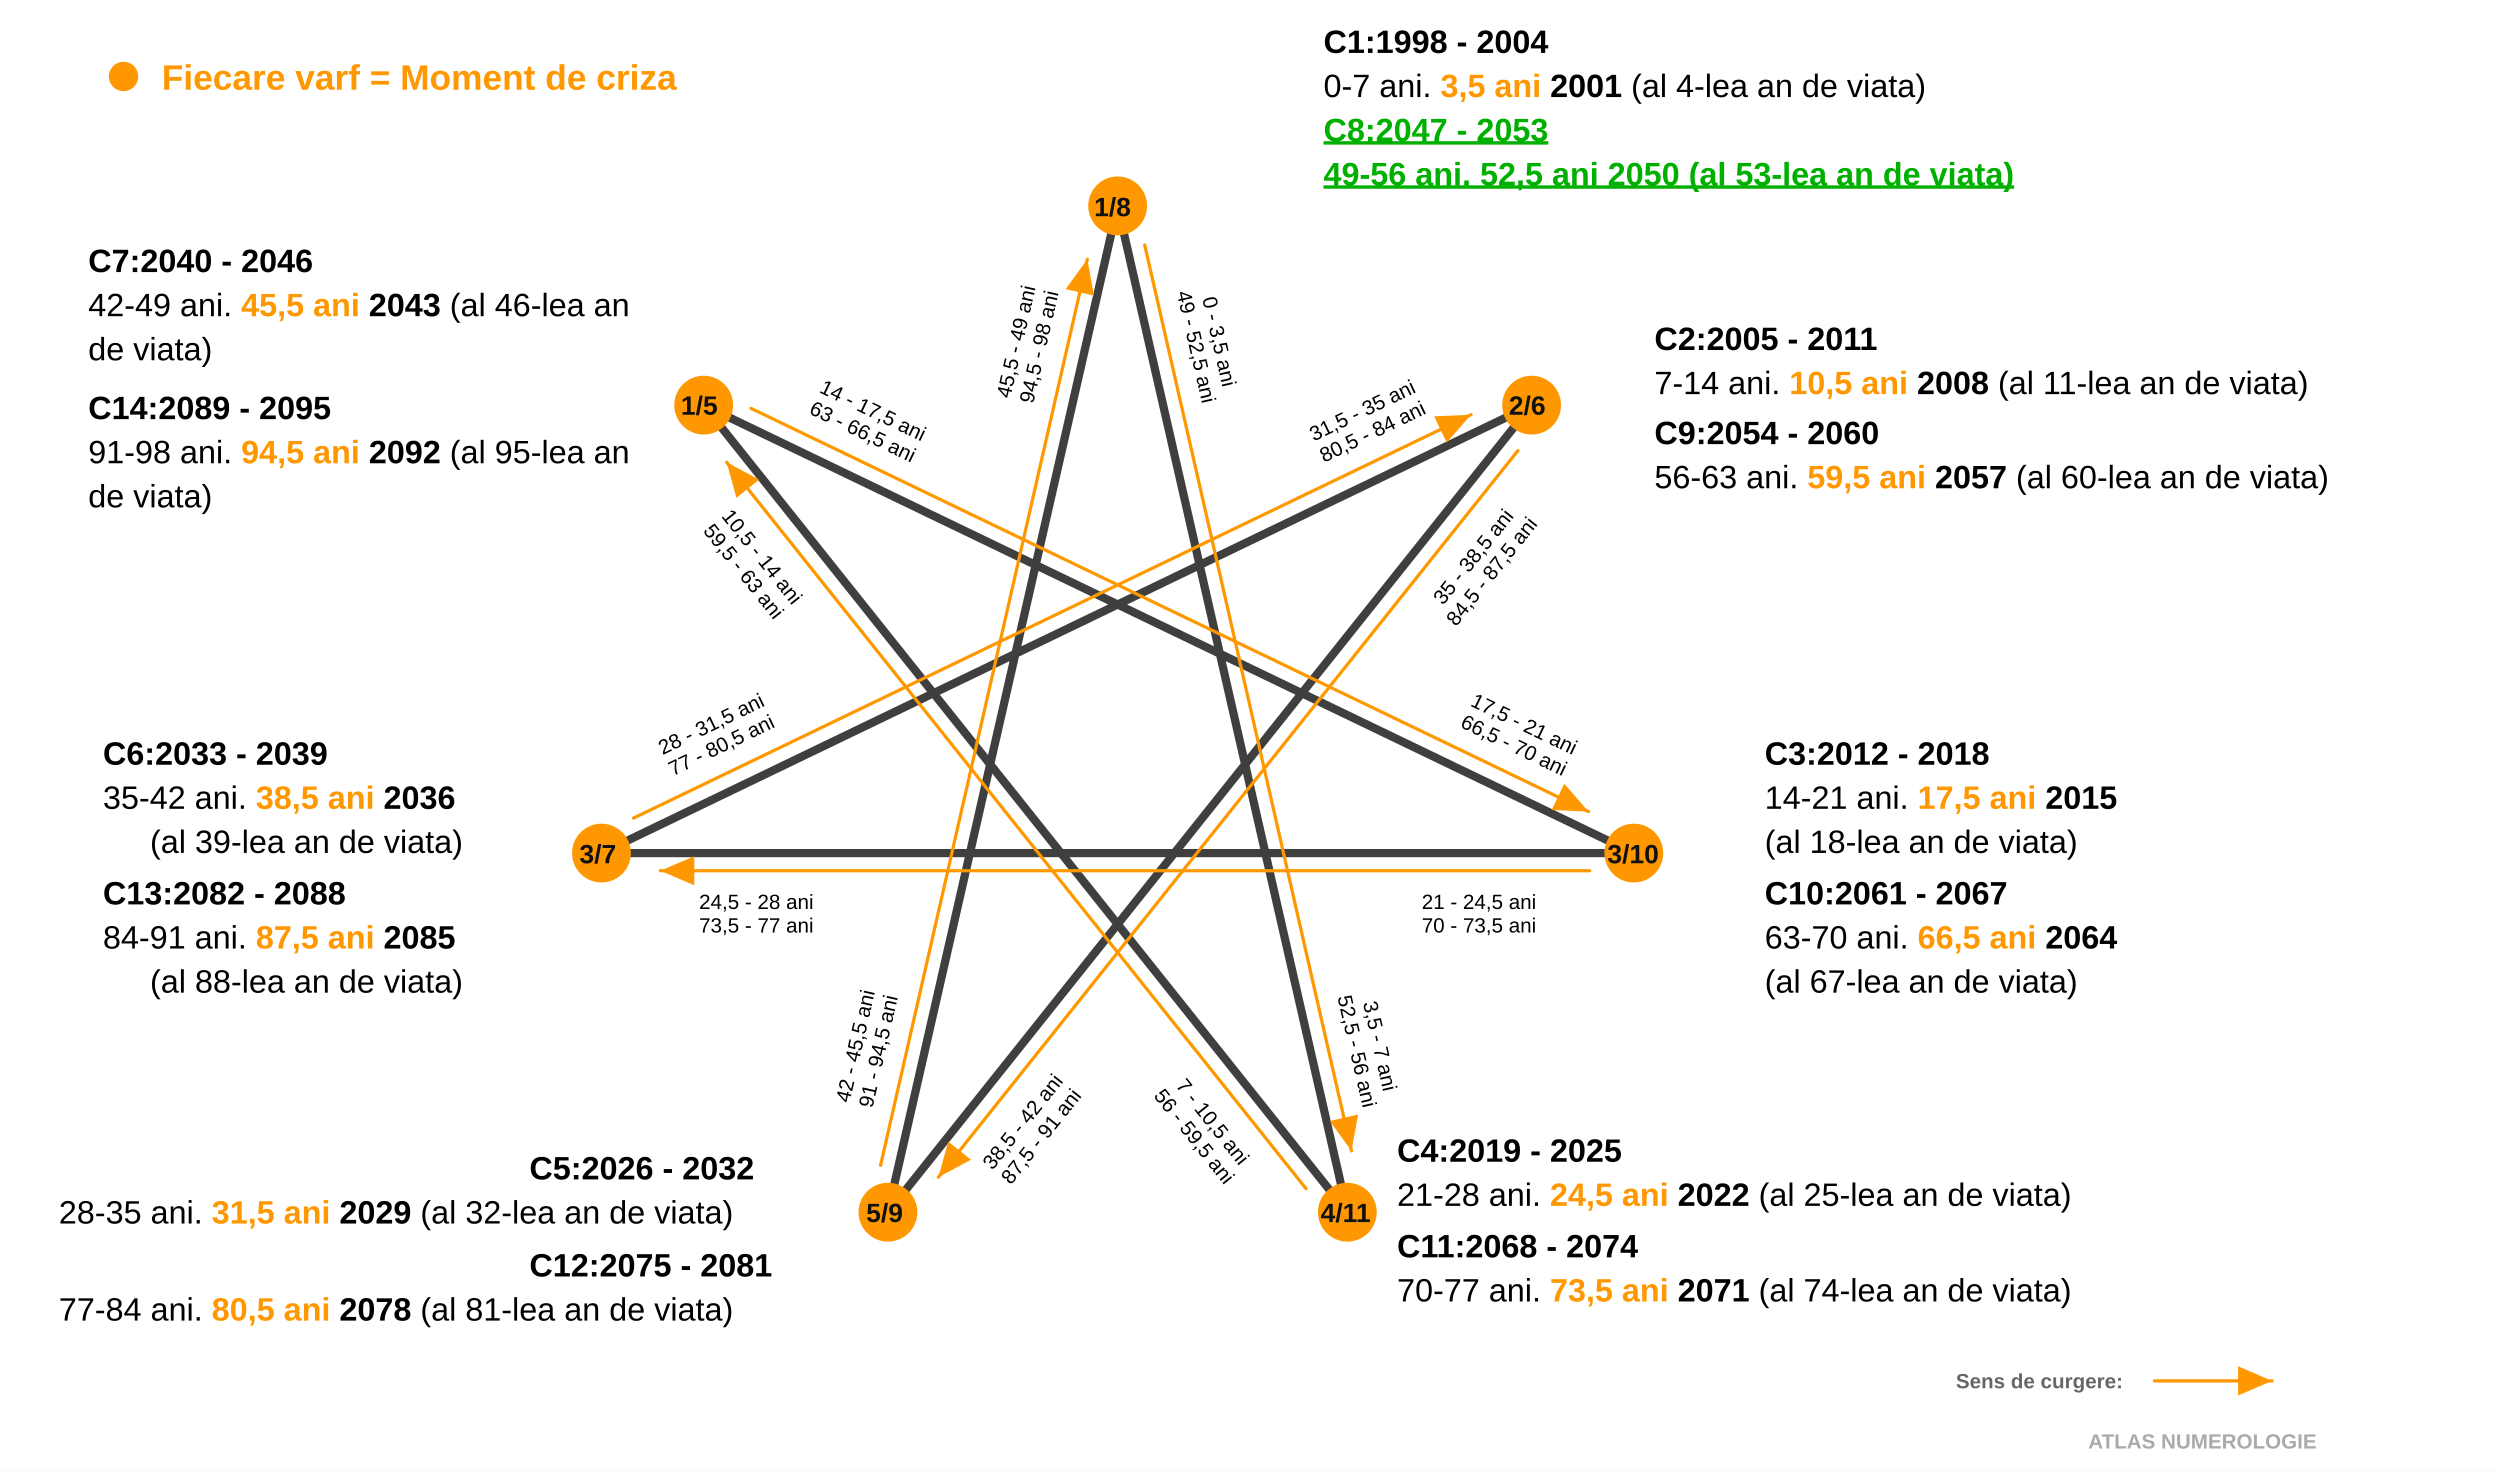
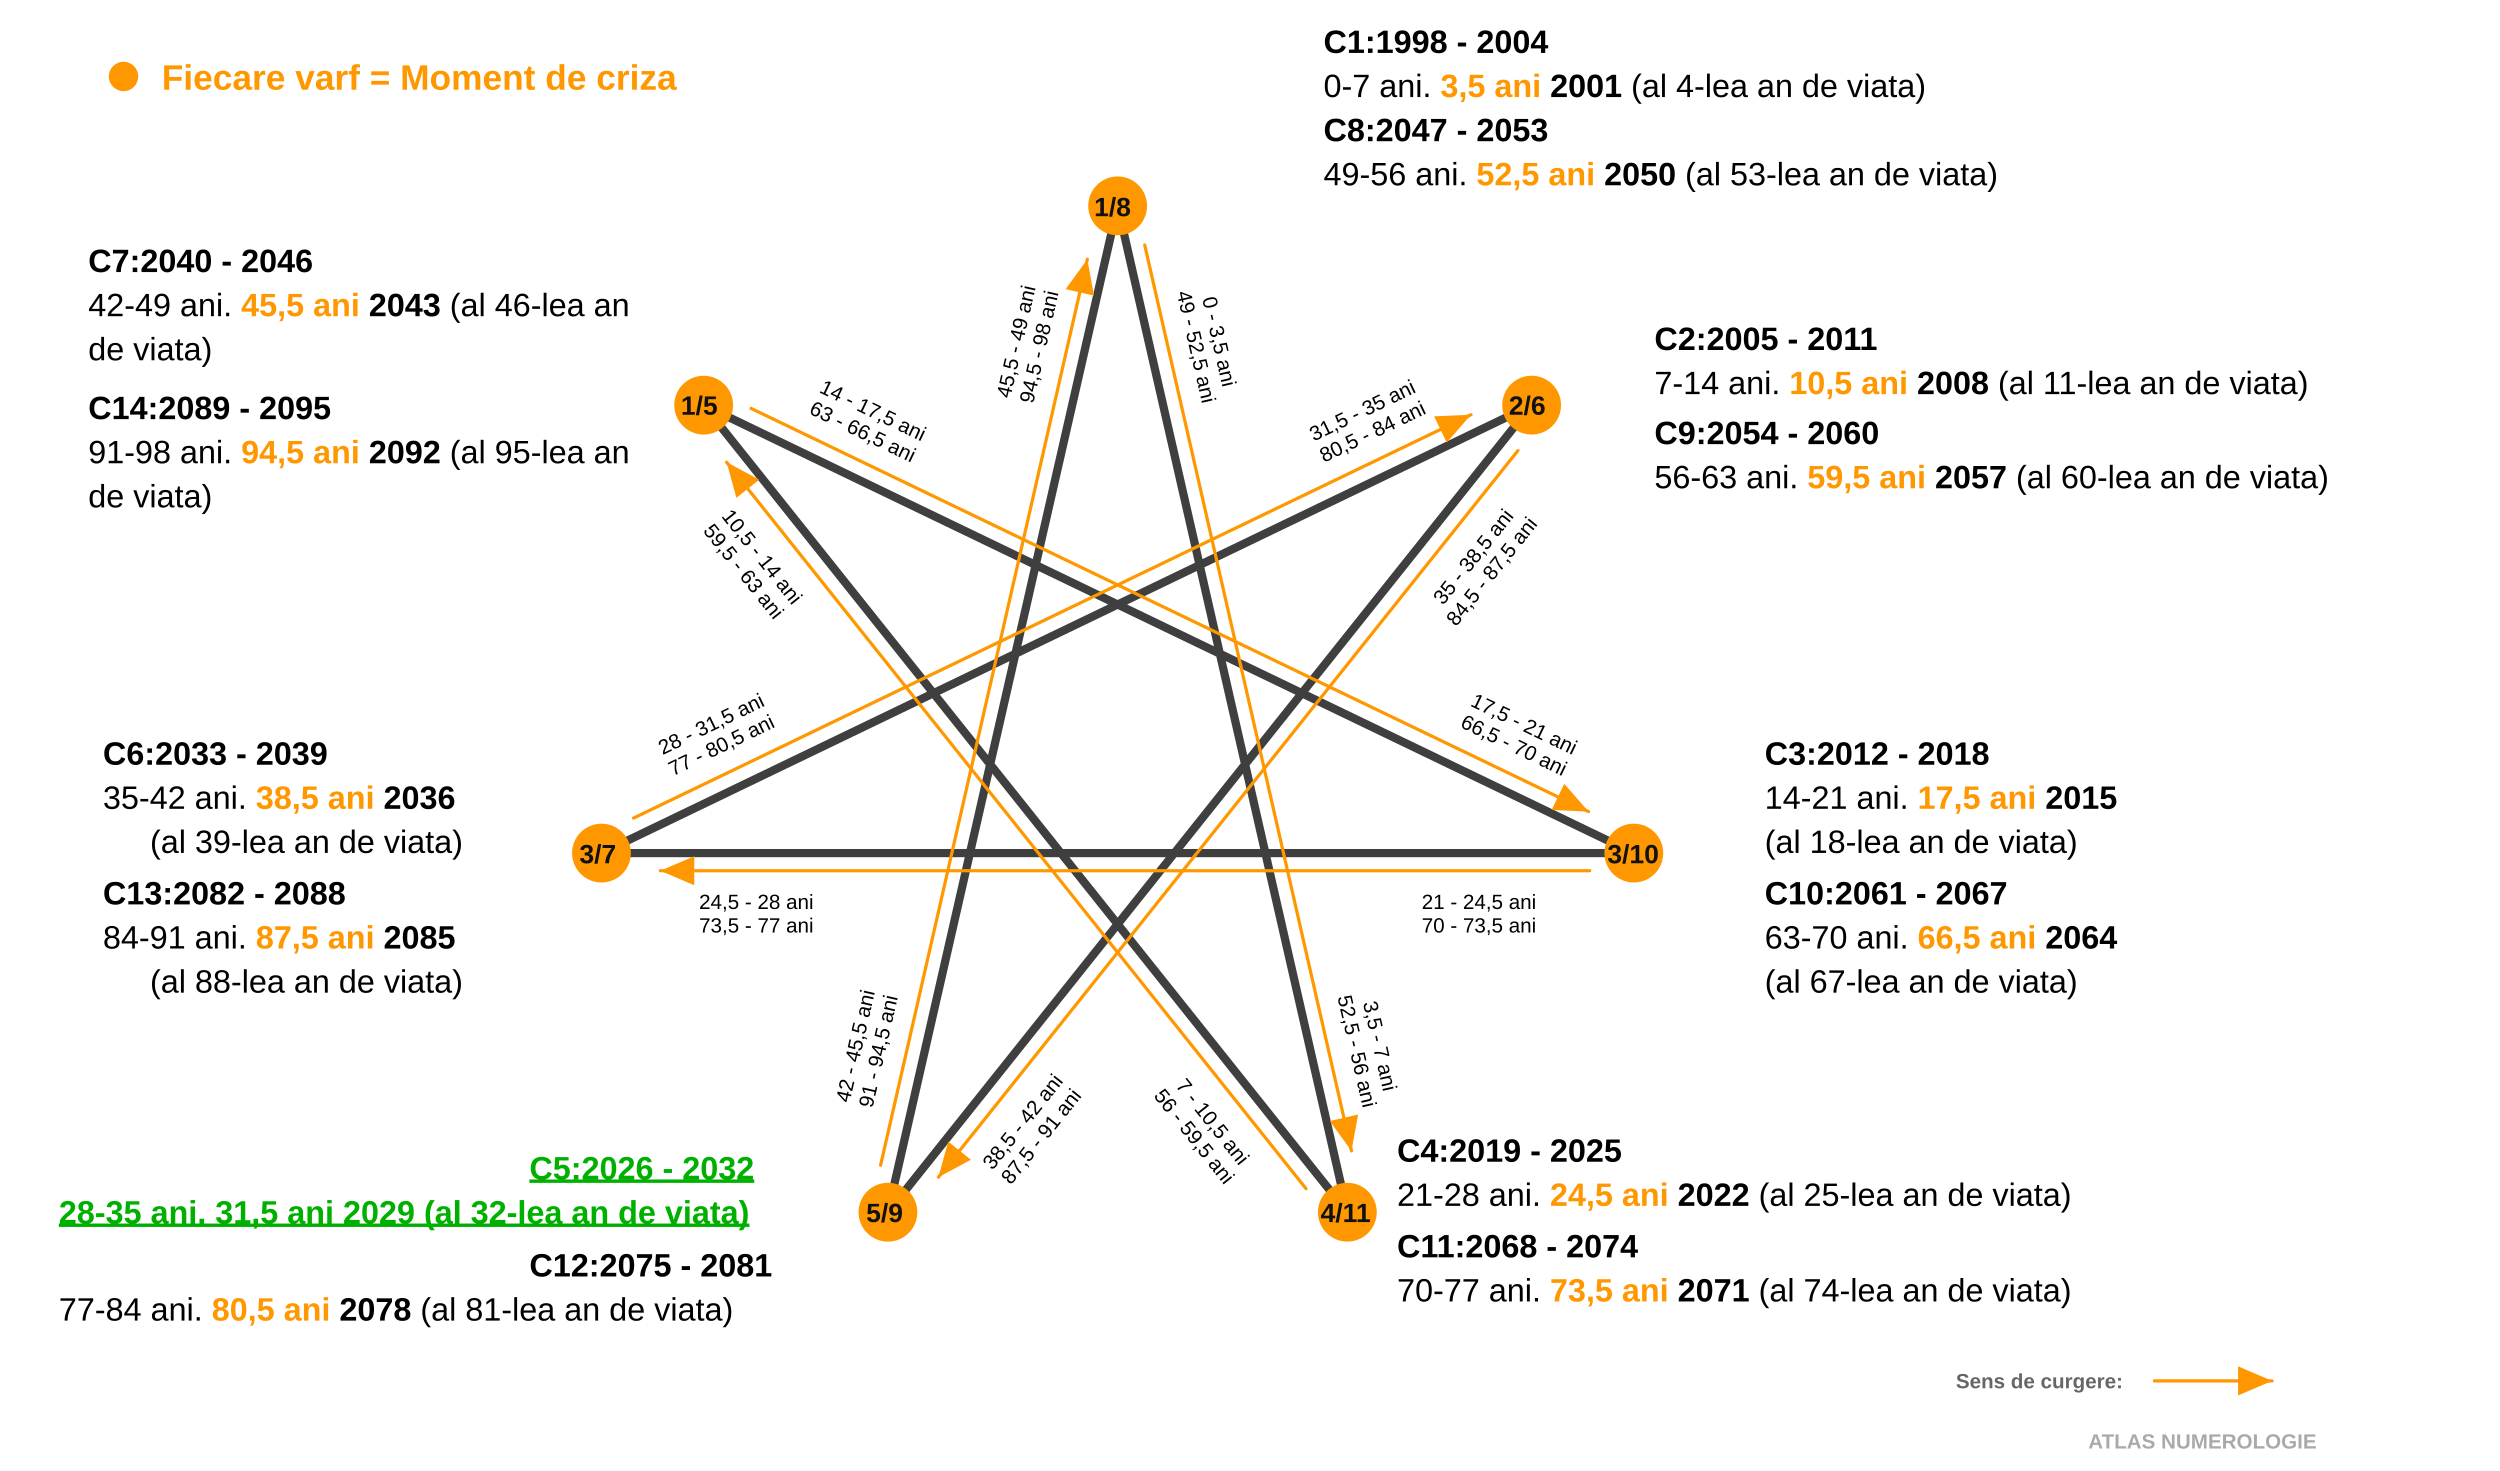
<svg xmlns="http://www.w3.org/2000/svg" width="1700" height="1000" viewBox="0 0 1700 1000">
  <defs>
    <marker id="arrow-orange" markerWidth="13" markerHeight="13" refX="10.5" refY="4.5" orient="auto" markerUnits="strokeWidth">
      <path d="M0,0 L0,9 L10.5,4.5 z" fill="#ff9800" />
    </marker>
    <style>
      .bg { fill: #fff; }
      .star { fill: none; stroke: #3f3f3f; stroke-width: 5.6; stroke-linejoin: round; stroke-linecap: round; }
      .flow { fill: none; stroke: #ff9800; stroke-width: 2.2; stroke-linejoin: round; stroke-linecap: round; marker-end: url(#arrow-orange); }
      .node { fill: #ff9800; }
      .node-text { font-family: Arial, Helvetica, sans-serif; font-size: 18px; font-weight: 800; fill: #111; }
      .title { font-family: Arial, Helvetica, sans-serif; font-size: 24px; font-weight: 800; fill: #111; }
      .txt { font-family: Arial, Helvetica, sans-serif; font-size: 22px; fill: #000; }
      .edge { font-family: Arial, Helvetica, sans-serif; font-size: 14px; fill: #000; }
      .bold { font-weight: 800; }
      .orange { fill: #ff9800; font-weight: 800; }
      .green { fill: #00b000; font-weight: 800; text-decoration: underline; }
      .muted { fill: #666; }
      .label-bg { fill: #fff; opacity: 0.92; }
      .foot { font-family: Arial, Helvetica, sans-serif; font-size: 14px; fill: #aaa; font-weight: 800; }
    </style>
  </defs>
  <rect class="bg" width="1700" height="1000" />
  <circle class="node" cx="84" cy="52" r="10" />
  <text class="title orange" x="110" y="61">Fiecare varf = Moment de criza</text>
  <g id="diagram">
    <g transform="translate(0,0)">
      <polyline class="star" points="760,140 916.2,824.3 478.5,275.5 1111,580.1 409,580.1 1041.5,275.5 603.8,824.3 760,140" />
      <line class="flow" x1="778.4" y1="166.6" x2="919.0" y2="782.6" />
      <line class="flow" x1="888.1" y1="808.3" x2="494.1" y2="314.3" />
      <line class="flow" x1="510.7" y1="277.7" x2="1080.2" y2="551.9" />
      <line class="flow" x1="1081.0" y1="592.1" x2="449.0" y2="592.1" />
      <line class="flow" x1="430.8" y1="556.3" x2="1000.3" y2="282.0" />
      <line class="flow" x1="1032.2" y1="306.4" x2="638.1" y2="800.5" />
      <line class="flow" x1="598.8" y1="792.4" x2="739.4" y2="176.3" />
    </g>
    <circle class="node" cx="760" cy="140" r="20" />
    <text class="node-text" x="744" y="147">1/8</text>
    <circle class="node" cx="1041.5" cy="275.5" r="20" />
    <text class="node-text" x="1026" y="282">2/6</text>
    <circle class="node" cx="1111" cy="580.1" r="20" />
    <text class="node-text" x="1093" y="587">3/10</text>
    <circle class="node" cx="916.2" cy="824.3" r="20" />
    <text class="node-text" x="898" y="831">4/11</text>
    <circle class="node" cx="603.8" cy="824.3" r="20" />
    <text class="node-text" x="589" y="831">5/9</text>
    <circle class="node" cx="409" cy="580.1" r="20" />
    <text class="node-text" x="394" y="587">3/7</text>
    <circle class="node" cx="478.5" cy="275.5" r="20" />
    <text class="node-text" x="463" y="282">1/5</text>
    <g class="edge">
      <g transform="translate(816.6 235.1) rotate(77.1)" text-anchor="middle">
        <text x="0" y="-8">0 - 3,5 ani</text>
        <text x="0" y="8">49 - 52,5 ani</text>
      </g>
      <g transform="translate(925.9 714.1) rotate(77.1)" text-anchor="middle">
        <text x="0" y="-8">3,5 - 7 ani</text>
        <text x="0" y="8">52,5 - 56 ani</text>
      </g>
      <g transform="translate(814.6 770.7) rotate(51.4)" text-anchor="middle">
        <text x="0" y="-8">7 - 10,5 ani</text>
        <text x="0" y="8">56 - 59,5 ani</text>
      </g>
      <g transform="translate(508.2 386.5) rotate(51.4)" text-anchor="middle">
        <text x="0" y="-8">10,5 - 14 ani</text>
        <text x="0" y="8">59,5 - 63 ani</text>
      </g>
      <g transform="translate(588.1 290.6) rotate(25.7)" text-anchor="middle">
        <text x="0" y="-8">14 - 17,5 ani</text>
        <text x="0" y="8">63 - 66,5 ani</text>
      </g>
      <g transform="translate(1030.9 503.8) rotate(25.7)" text-anchor="middle">
        <text x="0" y="-8">17,5 - 21 ani</text>
        <text x="0" y="8">66,5 - 70 ani</text>
      </g>
      <g transform="translate(1005.7 626.1) rotate(0.0)" text-anchor="middle">
        <text x="0" y="-8">21 - 24,5 ani</text>
        <text x="0" y="8">70 - 73,5 ani</text>
      </g>
      <g transform="translate(514.3 626.1) rotate(0.0)" text-anchor="middle">
        <text x="0" y="-8">24,5 - 28 ani</text>
        <text x="0" y="8">73,5 - 77 ani</text>
      </g>
      <g transform="translate(489.1 503.8) rotate(-25.7)" text-anchor="middle">
        <text x="0" y="-8">28 - 31,5 ani</text>
        <text x="0" y="8">77 - 80,5 ani</text>
      </g>
      <g transform="translate(931.9 290.6) rotate(-25.7)" text-anchor="middle">
        <text x="0" y="-8">31,5 - 35 ani</text>
        <text x="0" y="8">80,5 - 84 ani</text>
      </g>
      <g transform="translate(1011.8 386.5) rotate(-51.4)" text-anchor="middle">
        <text x="0" y="-8">35 - 38,5 ani</text>
        <text x="0" y="8">84,5 - 87,5 ani</text>
      </g>
      <g transform="translate(705.4 770.7) rotate(-51.4)" text-anchor="middle">
        <text x="0" y="-8">38,5 - 42 ani</text>
        <text x="0" y="8">87,5 - 91 ani</text>
      </g>
      <g transform="translate(594.1 714.1) rotate(-77.1)" text-anchor="middle">
        <text x="0" y="-8">42 - 45,5 ani</text>
        <text x="0" y="8">91 - 94,5 ani</text>
      </g>
      <g transform="translate(703.4 235.1) rotate(-77.1)" text-anchor="middle">
        <text x="0" y="-8">45,5 - 49 ani</text>
        <text x="0" y="8">94,5 - 98 ani</text>
      </g>
    </g>
  </g>
  <g class="txt">
    <text x="900" y="36" class="bold">C1:1998 - 2004</text>
    <text x="900" y="66">0-7 ani. <tspan class="orange">3,5 ani</tspan>
      <tspan class="bold">2001</tspan> (al 4-lea an de viata)</text>
-     <text x="900" y="96" class="green">C8:2047 - 2053</text>
-     <text x="900" y="126" class="green">49-56 ani. 52,5 ani 2050 (al 53-lea an de viata)</text>
+     <text x="900" y="96" class="bold">C8:2047 - 2053</text>
+     <text x="900" y="126">49-56 ani. <tspan class="orange">52,5 ani</tspan>
+       <tspan class="bold">2050</tspan> (al 53-lea an de viata)</text>
    <text x="1125" y="238" class="bold">C2:2005 - 2011</text>
    <text x="1125" y="268">7-14 ani. <tspan class="orange">10,5 ani</tspan>
      <tspan class="bold">2008</tspan> (al 11-lea an de viata)</text>
    <text x="1125" y="302" class="bold">C9:2054 - 2060</text>
    <text x="1125" y="332">56-63 ani. <tspan class="orange">59,5 ani</tspan>
      <tspan class="bold">2057</tspan> (al 60-lea an de viata)</text>
    <text x="1200" y="520" class="bold">C3:2012 - 2018</text>
    <text x="1200" y="550">14-21 ani. <tspan class="orange">17,5 ani</tspan>
      <tspan class="bold">2015</tspan>
    </text>
    <text x="1200" y="580">(al 18-lea an de viata)</text>
    <text x="1200" y="615" class="bold">C10:2061 - 2067</text>
    <text x="1200" y="645">63-70 ani. <tspan class="orange">66,5 ani</tspan>
      <tspan class="bold">2064</tspan>
    </text>
    <text x="1200" y="675">(al 67-lea an de viata)</text>
    <text x="950" y="790" class="bold">C4:2019 - 2025</text>
    <text x="950" y="820">21-28 ani. <tspan class="orange">24,5 ani</tspan>
      <tspan class="bold">2022</tspan> (al 25-lea an de viata)</text>
    <text x="950" y="855" class="bold">C11:2068 - 2074</text>
    <text x="950" y="885">70-77 ani. <tspan class="orange">73,5 ani</tspan>
      <tspan class="bold">2071</tspan> (al 74-lea an de viata)</text>
-     <text x="360" y="802" class="bold">C5:2026 - 2032</text>
-     <text x="40" y="832">28-35 ani. <tspan class="orange">31,5 ani</tspan>
-       <tspan class="bold">2029</tspan> (al 32-lea an de viata)</text>
+     <text x="360" y="802" class="green">C5:2026 - 2032</text>
+     <text x="40" y="832" class="green">28-35 ani. 31,5 ani 2029 (al 32-lea an de viata)</text>
    <text x="360" y="868" class="bold">C12:2075 - 2081</text>
    <text x="40" y="898">77-84 ani. <tspan class="orange">80,5 ani</tspan>
      <tspan class="bold">2078</tspan> (al 81-lea an de viata)</text>
    <text x="70" y="520" class="bold">C6:2033 - 2039</text>
    <text x="70" y="550">35-42 ani. <tspan class="orange">38,5 ani</tspan>
      <tspan class="bold">2036</tspan>
    </text>
    <text x="102" y="580">(al 39-lea an de viata)</text>
    <text x="70" y="615" class="bold">C13:2082 - 2088</text>
    <text x="70" y="645">84-91 ani. <tspan class="orange">87,5 ani</tspan>
      <tspan class="bold">2085</tspan>
    </text>
    <text x="102" y="675">(al 88-lea an de viata)</text>
    <text x="60" y="185" class="bold">C7:2040 - 2046</text>
    <text x="60" y="215">42-49 ani. <tspan class="orange">45,5 ani</tspan>
      <tspan class="bold">2043</tspan> (al 46-lea an</text>
    <text x="60" y="245">de viata)</text>
    <text x="60" y="285" class="bold">C14:2089 - 2095</text>
    <text x="60" y="315">91-98 ani. <tspan class="orange">94,5 ani</tspan>
      <tspan class="bold">2092</tspan> (al 95-lea an</text>
    <text x="60" y="345">de viata)</text>
  </g>
  <g class="edge">
    <text x="1330" y="944" class="bold muted">Sens de curgere:</text>
    <line class="flow" x1="1465" y1="939" x2="1545" y2="939" />
  </g>
  <text class="foot" x="1420" y="985">ATLAS NUMEROLOGIE</text>
</svg>
